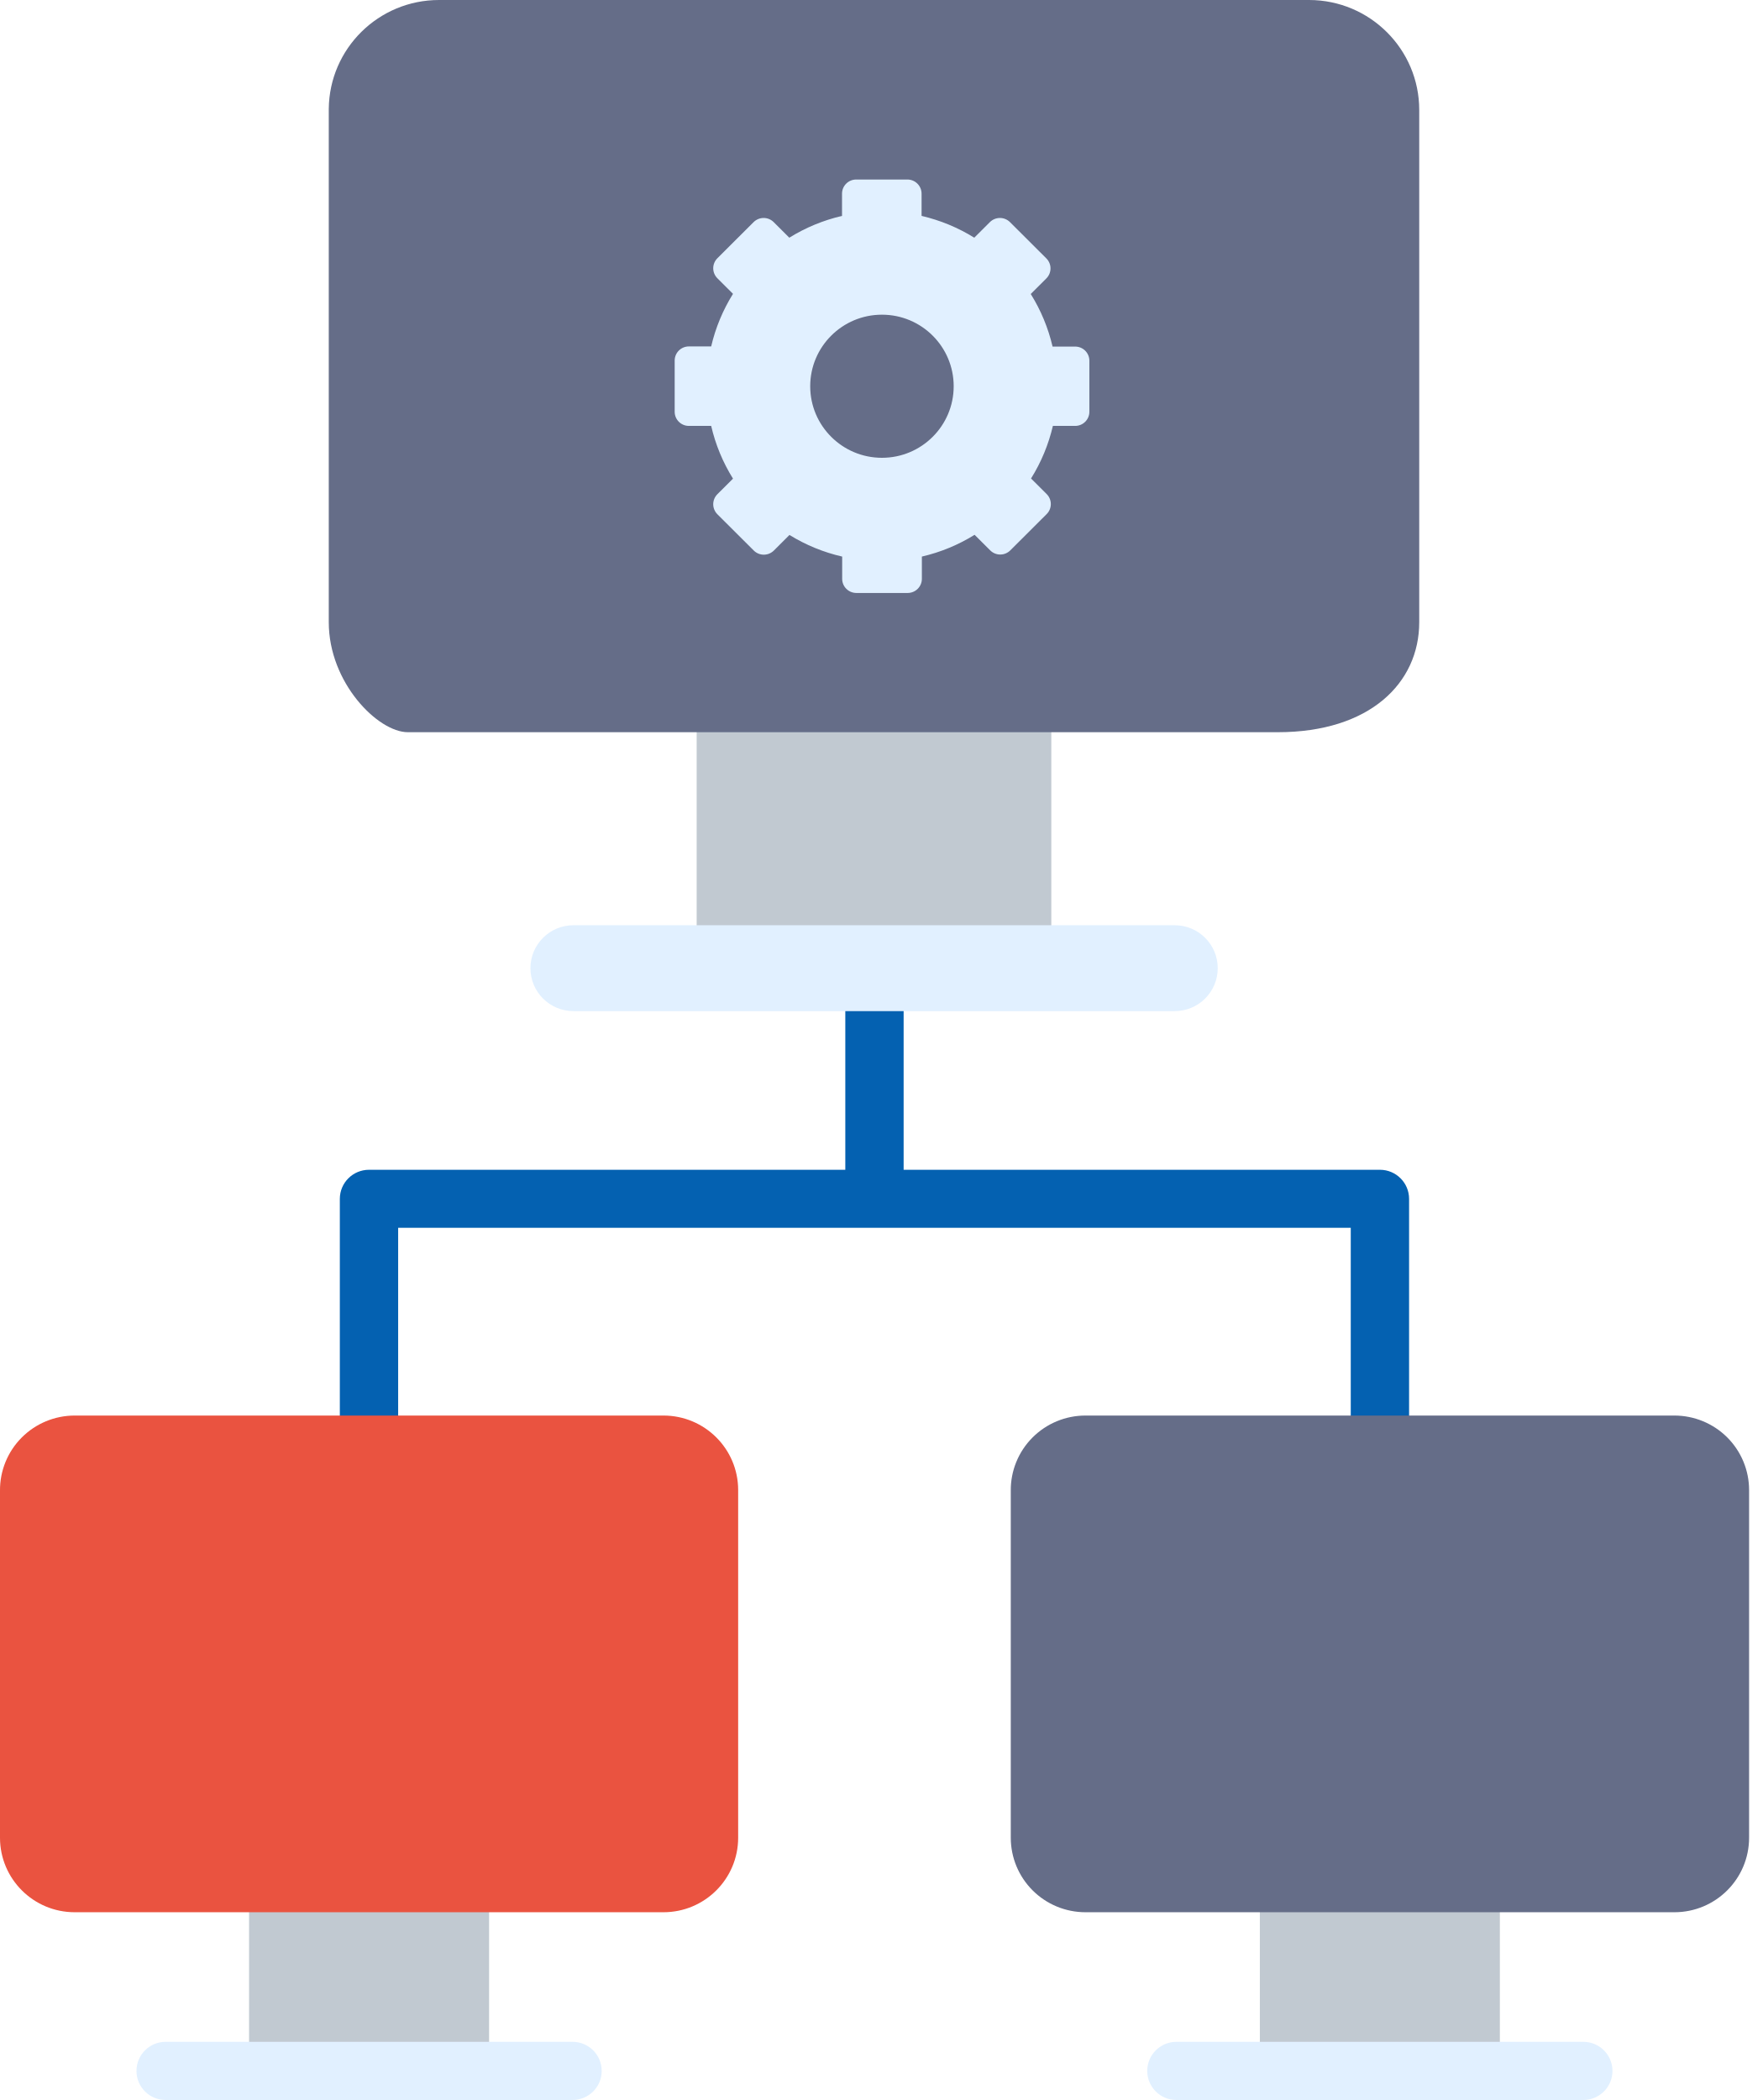
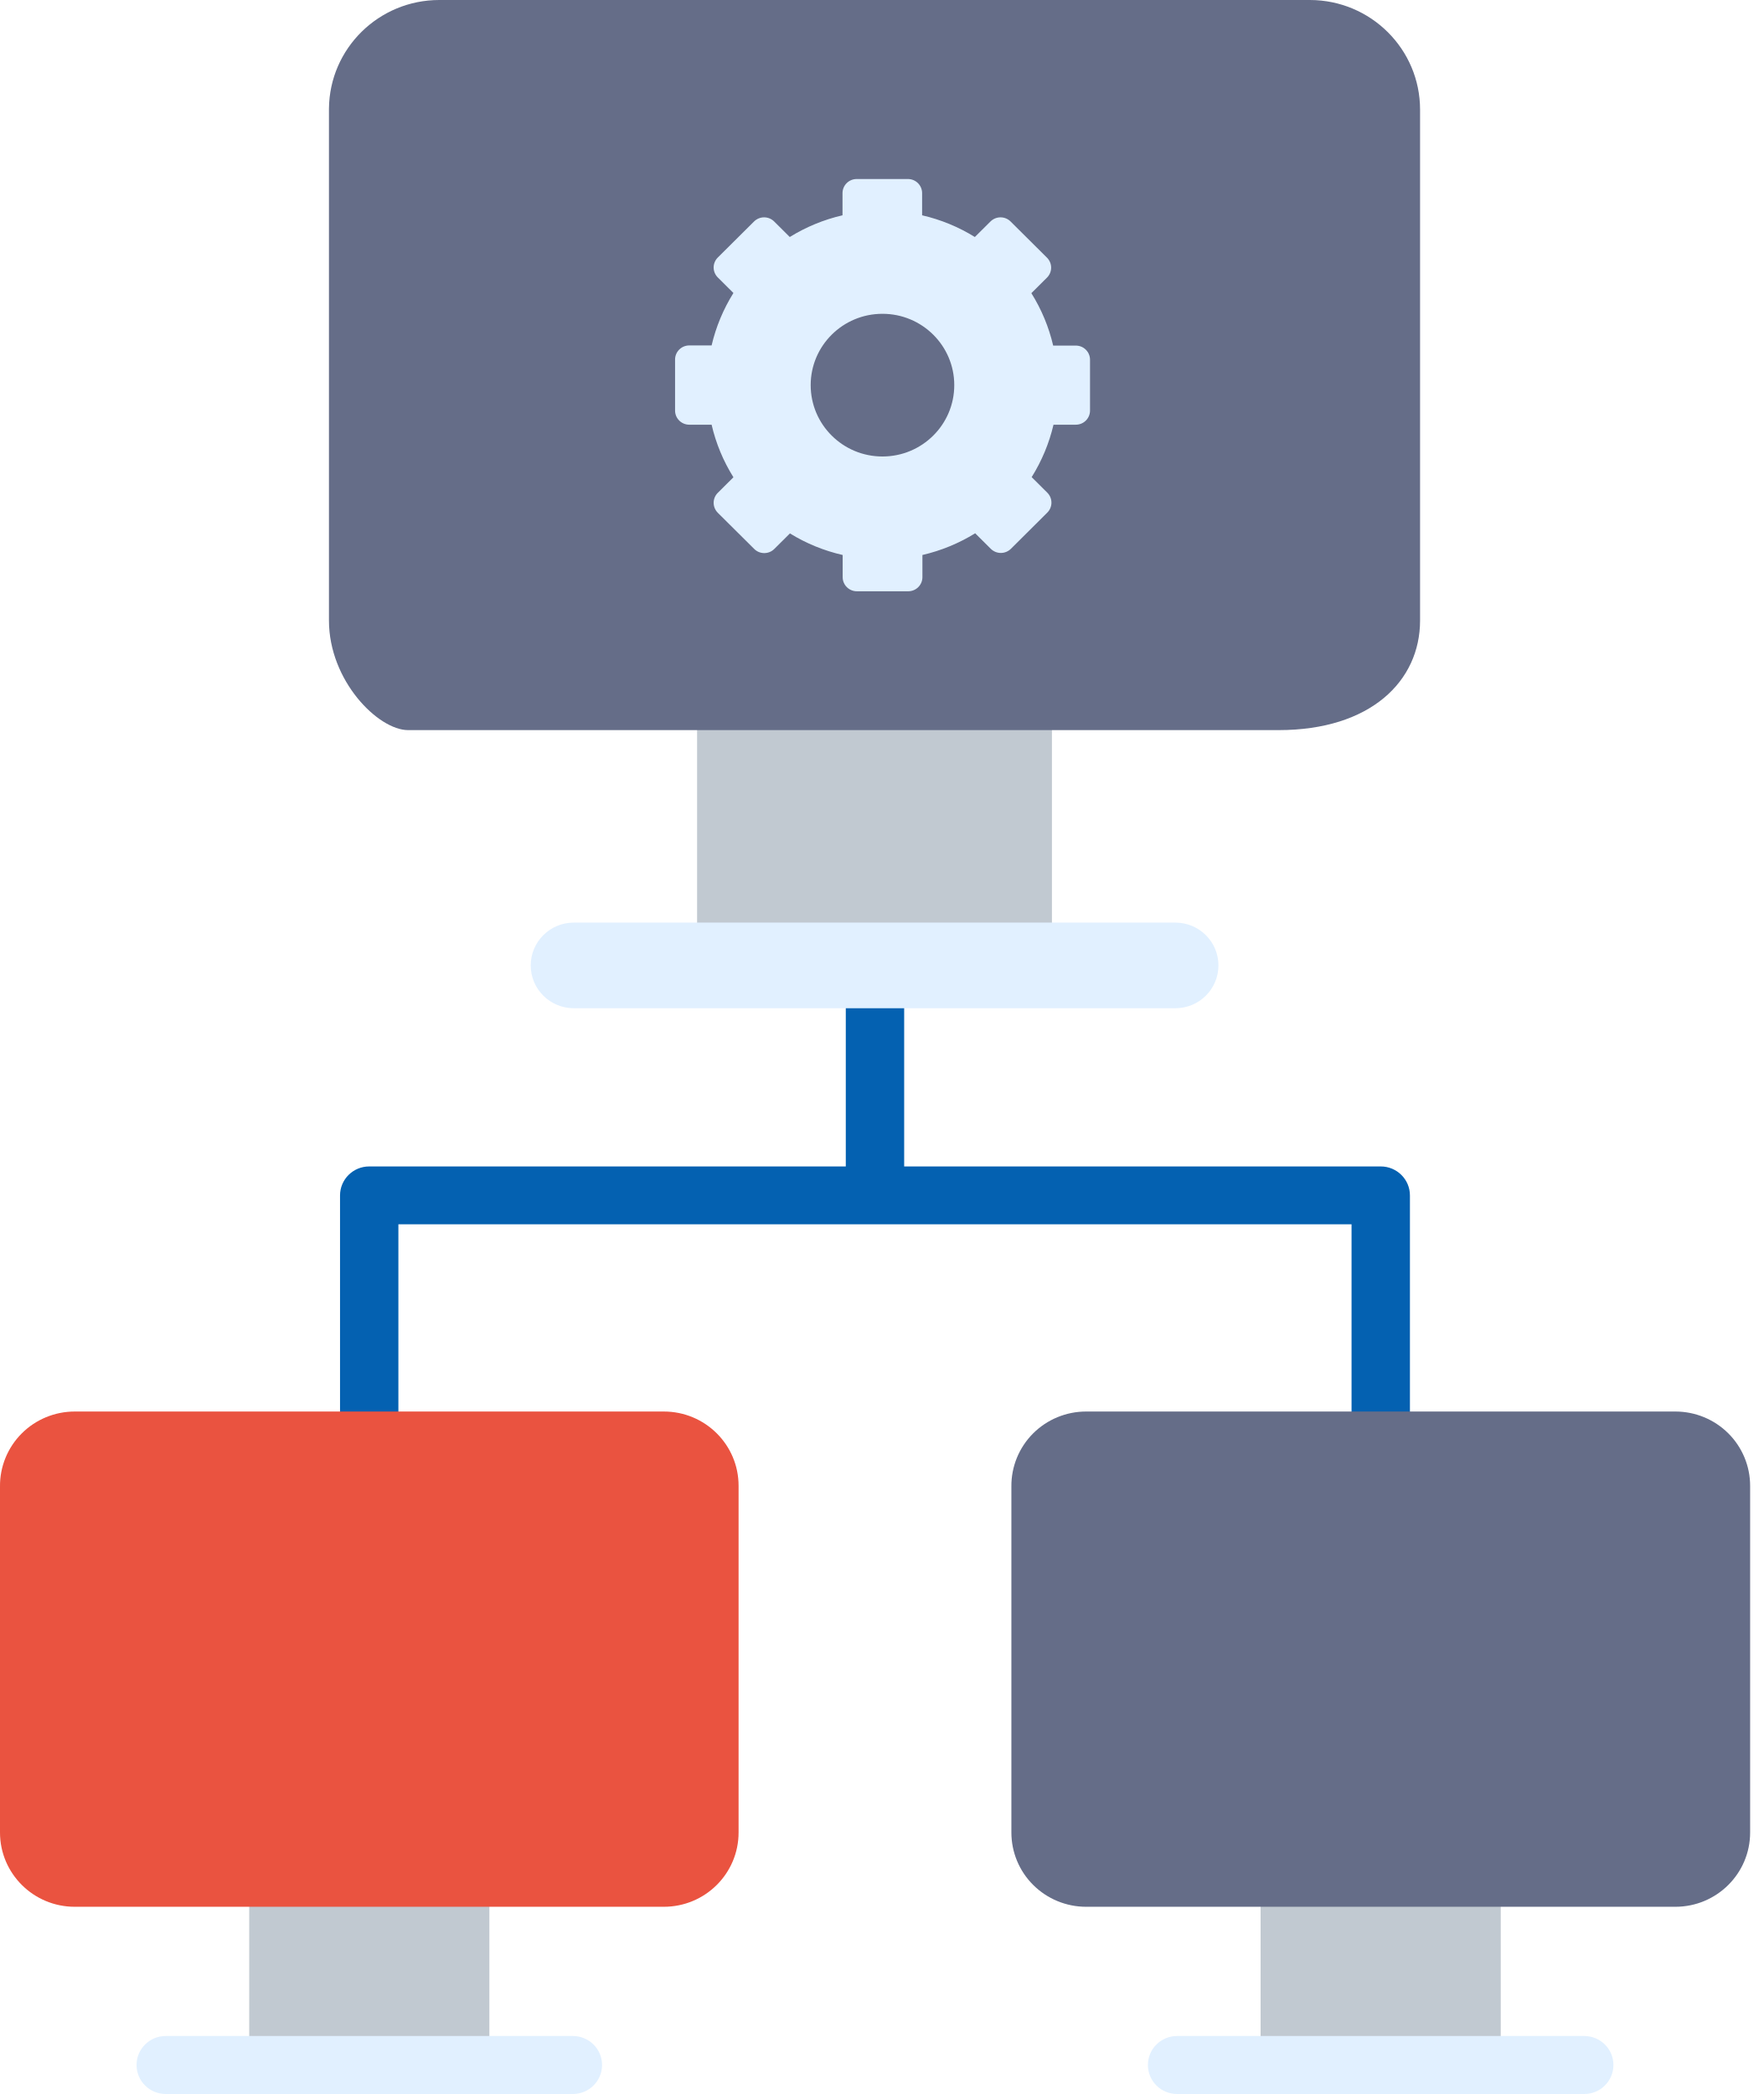
- <svg xmlns="http://www.w3.org/2000/svg" width="94px" height="112px" viewBox="0 0 94 112" version="1.1">
-   <defs />
+ <svg xmlns="http://www.w3.org/2000/svg" width="64px" height="76px" viewBox="0 0 64 76" version="1.1">
  <g id="design" stroke="none" stroke-width="1" fill="none" fill-rule="evenodd">
-     <g id="home-hovers-active-2" transform="translate(-604, -1186)" fill-rule="nonzero">
-       <g id="integration-color" transform="translate(604, 1186)">
-         <path d="M73.603,62.388 L48.198,62.388 L48.198,50.276 L45.087,50.276 L45.087,62.388 L19.682,62.388 C18.823,62.388 18.126,63.083 18.126,63.94 L18.126,77.595 L21.237,77.595 L21.237,65.483 L72.047,65.483 L72.047,77.595 L75.158,77.595 L75.158,63.94 C75.158,63.083 74.462,62.388 73.603,62.388 Z" id="Shape" fill="#0461B1" />
-         <rect id="Rectangle-path" fill="#C1C9D1" x="37.159" y="36.039" width="18.916" height="15.564" />
-         <path d="M62.656,53.926 L30.587,53.926 C29.319,53.926 28.292,52.901 28.292,51.636 C28.292,50.372 29.319,49.346 30.587,49.346 L62.656,49.346 C63.924,49.346 64.952,50.372 64.952,51.636 C64.952,52.901 63.924,53.926 62.656,53.926 Z" id="Shape" fill="#E1F0FF" />
-         <path d="M75.699,33.185 C75.699,36.429 73.062,39.051 68.154,39.051 L21.753,39.051 C20.164,39.051 17.536,36.421 17.536,33.185 L17.536,5.807 C17.568,2.591 20.191,-0 23.417,0 L69.826,0 C73.071,0.005 75.699,2.629 75.699,5.865 L75.699,33.185 Z" id="Shape" fill="#656D88" />
-         <rect id="Rectangle-path" fill="#C1C9D1" x="67.198" y="99.921" width="12.802" height="10.528" />
-         <path d="M84.459,112 L62.747,112 C61.888,112 61.192,111.305 61.192,110.449 C61.192,109.592 61.888,108.897 62.747,108.897 L84.45,108.897 C85.309,108.897 86.006,109.592 86.006,110.449 C86.006,111.305 85.309,112 84.45,112 L84.459,112 Z" id="Shape" fill="#E1F0FF" />
-         <path d="M93.293,98.012 C93.293,100.207 91.509,101.986 89.308,101.986 L57.897,101.986 C56.841,101.986 55.827,101.568 55.08,100.822 C54.333,100.077 53.913,99.066 53.913,98.012 L53.913,79.503 C53.904,78.444 54.32,77.424 55.068,76.672 C55.816,75.919 56.835,75.496 57.897,75.496 L89.308,75.496 C90.365,75.496 91.379,75.915 92.126,76.66 C92.873,77.405 93.293,78.416 93.293,79.47 L93.293,97.988 L93.293,98.012 Z" id="Shape" fill="#656D88" />
-         <rect id="Rectangle-path" fill="#C1C9D1" x="13.285" y="99.921" width="12.802" height="10.528" />
-         <path d="M30.538,112 L8.834,112 C7.975,112 7.279,111.305 7.279,110.449 C7.279,109.592 7.975,108.897 8.834,108.897 L30.538,108.897 C31.397,108.897 32.093,109.592 32.093,110.449 C32.093,111.305 31.397,112 30.538,112 Z" id="Shape" fill="#E1F0FF" />
-         <path d="M39.372,98.012 C39.372,100.207 37.588,101.986 35.387,101.986 L3.985,101.986 C1.784,101.986 -5.89290986e-16,100.207 -8.58796541e-16,98.012 L-8.58796541e-16,79.503 C-0.009,78.444 0.407,77.424 1.155,76.672 C1.903,75.919 2.922,75.496 3.985,75.496 L35.387,75.496 C37.588,75.496 39.372,77.275 39.372,79.47 L39.372,98.012 Z" id="Shape" fill="#EA5340" />
-         <path d="M57.332,18.484 L56.142,18.484 C55.911,17.492 55.518,16.545 54.978,15.68 L55.809,14.85 C55.952,14.709 56.032,14.516 56.032,14.315 C56.032,14.114 55.952,13.922 55.809,13.78 L53.871,11.847 C53.729,11.705 53.536,11.625 53.335,11.625 C53.133,11.625 52.94,11.705 52.798,11.847 L51.966,12.677 C51.099,12.138 50.149,11.746 49.155,11.515 L49.155,10.329 C49.155,9.912 48.816,9.574 48.398,9.574 L45.669,9.574 C45.251,9.574 44.912,9.912 44.912,10.329 L44.912,11.515 C43.917,11.746 42.967,12.138 42.1,12.677 L41.268,11.847 C41.126,11.705 40.933,11.625 40.732,11.625 C40.531,11.625 40.337,11.705 40.195,11.847 L38.265,13.772 C38.123,13.914 38.042,14.106 38.042,14.307 C38.042,14.508 38.123,14.7 38.265,14.842 L39.097,15.672 C38.557,16.536 38.164,17.484 37.933,18.476 L36.743,18.476 C36.325,18.476 35.986,18.814 35.986,19.231 L35.986,21.96 C35.986,22.377 36.325,22.715 36.743,22.715 L37.933,22.715 C38.163,23.71 38.556,24.661 39.097,25.528 L38.265,26.357 C38.123,26.499 38.042,26.692 38.042,26.892 C38.042,27.093 38.123,27.286 38.265,27.428 L40.204,29.361 C40.346,29.503 40.539,29.583 40.74,29.583 C40.942,29.583 41.135,29.503 41.277,29.361 L42.109,28.531 C42.976,29.067 43.926,29.456 44.92,29.684 L44.92,30.871 C44.92,31.287 45.259,31.625 45.677,31.625 L48.414,31.625 C48.832,31.625 49.171,31.287 49.171,30.871 L49.171,29.684 C50.166,29.454 51.116,29.061 51.983,28.523 L52.815,29.352 C52.957,29.495 53.15,29.575 53.351,29.575 C53.553,29.575 53.746,29.495 53.888,29.352 L55.826,27.419 C55.969,27.278 56.049,27.085 56.049,26.884 C56.049,26.683 55.969,26.491 55.826,26.349 L54.994,25.519 C55.534,24.655 55.927,23.707 56.159,22.715 L57.348,22.715 C57.766,22.715 58.105,22.377 58.105,21.96 L58.105,19.239 C58.105,19.036 58.023,18.841 57.878,18.699 C57.732,18.557 57.535,18.48 57.332,18.484 Z M47.042,24.416 C44.928,24.416 43.215,22.707 43.215,20.6 C43.215,18.492 44.928,16.783 47.042,16.783 C49.155,16.783 50.868,18.492 50.868,20.6 C50.868,22.707 49.155,24.416 47.042,24.416 Z" id="Shape" fill="#E1F0FF" />
+     <g id="home-2-hover" transform="translate(-628, -817)" fill-rule="nonzero">
+       <g id="integration-color" transform="translate(628, 817)">
+         <g>
+           <path d="M50.113,42.335 L32.816,42.335 L32.816,34.116 L30.697,34.116 L30.697,42.335 L13.4,42.335 C12.815,42.335 12.341,42.806 12.341,43.388 L12.341,52.654 L14.459,52.654 L14.459,44.435 L49.053,44.435 L49.053,52.654 L51.172,52.654 L51.172,43.388 C51.172,42.806 50.697,42.335 50.113,42.335 Z" id="Shape" fill="#0461B1" />
+           <polygon id="Rectangle-path" fill="#C1C9D1" points="25.3 24.455 38.179 24.455 38.179 35.016 25.3 35.016" />
+           <path d="M42.659,36.593 L20.825,36.593 C19.962,36.593 19.262,35.897 19.262,35.039 C19.262,34.181 19.962,33.485 20.825,33.485 L42.659,33.485 C43.522,33.485 44.222,34.181 44.222,35.039 C44.222,35.897 43.522,36.593 42.659,36.593 Z" id="Shape" fill="#E1F0FF" />
+           <path d="M51.54,22.519 C51.54,24.72 49.744,26.499 46.403,26.499 L14.811,26.499 C13.729,26.499 11.939,24.714 11.939,22.519 L11.939,3.941 C11.961,1.758 13.747,-0 15.943,-1.3500312e-13 L47.541,-1.3500312e-13 C49.751,0.003 51.54,1.784 51.54,3.98 L51.54,22.519 Z" id="Shape" fill="#656D88" />
+           <rect id="Rectangle-path" fill="#C1C9D1" x="45.752" y="67.803" width="8.716" height="7.144" />
+           <path d="M57.504,76 L42.721,76 C42.136,76 41.662,75.529 41.662,74.947 C41.662,74.366 42.136,73.895 42.721,73.895 L57.498,73.895 C58.083,73.895 58.557,74.366 58.557,74.947 C58.557,75.529 58.083,76 57.498,76 L57.504,76 Z" id="Shape" fill="#E1F0FF" />
+           <path d="M63.519,66.508 C63.519,67.998 62.304,69.205 60.806,69.205 L39.419,69.205 C38.7,69.205 38.01,68.921 37.501,68.415 C36.992,67.91 36.707,67.224 36.707,66.508 L36.707,53.949 C36.701,53.23 36.984,52.538 37.493,52.027 C38.003,51.517 38.696,51.23 39.419,51.23 L60.806,51.23 C61.525,51.23 62.215,51.514 62.724,52.019 C63.233,52.525 63.519,53.211 63.519,53.926 L63.519,66.492 L63.519,66.508 Z" id="Shape" fill="#656D88" />
+           <rect id="Rectangle-path" fill="#C1C9D1" x="9.045" y="67.803" width="8.716" height="7.144" />
+           <path d="M20.792,76 L6.015,76 C5.43,76 4.956,75.529 4.956,74.947 C4.956,74.366 5.43,73.895 6.015,73.895 L20.792,73.895 C21.376,73.895 21.851,74.366 21.851,74.947 C21.851,75.529 21.376,76 20.792,76 Z" id="Shape" fill="#E1F0FF" />
+           <path d="M26.806,66.508 C26.806,67.998 25.592,69.205 24.093,69.205 L2.713,69.205 C1.215,69.205 3.06613594e-14,67.998 3.04778582e-14,66.508 L3.04778582e-14,53.949 C-0.006,53.23 0.277,52.538 0.787,52.027 C1.296,51.517 1.989,51.23 2.713,51.23 L24.093,51.23 C25.592,51.23 26.806,52.437 26.806,53.926 L26.806,66.508 Z" id="Shape" fill="#EA5340" />
+           <path d="M39.034,12.543 L38.224,12.543 C38.067,11.87 37.799,11.227 37.432,10.64 L37.998,10.077 C38.095,9.981 38.15,9.85 38.15,9.714 C38.15,9.578 38.095,9.447 37.998,9.351 L36.678,8.039 C36.582,7.943 36.45,7.888 36.313,7.888 C36.176,7.888 36.044,7.943 35.948,8.039 L35.381,8.602 C34.791,8.237 34.144,7.97 33.467,7.814 L33.467,7.009 C33.467,6.726 33.236,6.497 32.952,6.497 L31.094,6.497 C30.809,6.497 30.578,6.726 30.578,7.009 L30.578,7.814 C29.901,7.97 29.254,8.237 28.664,8.602 L28.098,8.039 C28.001,7.943 27.87,7.888 27.732,7.888 C27.595,7.888 27.464,7.943 27.367,8.039 L26.053,9.345 C25.956,9.441 25.901,9.572 25.901,9.708 C25.901,9.845 25.956,9.975 26.053,10.071 L26.619,10.634 C26.252,11.221 25.984,11.864 25.827,12.537 L25.017,12.537 C24.732,12.537 24.501,12.767 24.501,13.049 L24.501,14.902 C24.501,15.185 24.732,15.414 25.017,15.414 L25.827,15.414 C25.983,16.089 26.251,16.734 26.619,17.322 L26.053,17.885 C25.956,17.981 25.901,18.112 25.901,18.248 C25.901,18.385 25.956,18.515 26.053,18.612 L27.373,19.923 C27.469,20.02 27.601,20.074 27.738,20.074 C27.875,20.074 28.007,20.02 28.103,19.923 L28.67,19.36 C29.26,19.724 29.907,19.988 30.584,20.143 L30.584,20.948 C30.584,21.231 30.815,21.46 31.099,21.46 L32.963,21.46 C33.247,21.46 33.478,21.231 33.478,20.948 L33.478,20.143 C34.156,19.986 34.802,19.72 35.393,19.355 L35.959,19.918 C36.056,20.014 36.187,20.069 36.324,20.069 C36.461,20.069 36.593,20.014 36.69,19.918 L38.009,18.606 C38.106,18.51 38.161,18.379 38.161,18.243 C38.161,18.107 38.106,17.976 38.009,17.88 L37.443,17.317 C37.81,16.73 38.078,16.087 38.236,15.414 L39.046,15.414 C39.33,15.414 39.561,15.185 39.561,14.902 L39.561,13.055 C39.561,12.917 39.505,12.785 39.406,12.689 C39.307,12.592 39.173,12.54 39.034,12.543 Z M32.028,16.568 C30.589,16.568 29.423,15.409 29.423,13.978 C29.423,12.548 30.589,11.389 32.028,11.389 C33.467,11.389 34.634,12.548 34.634,13.978 C34.634,15.409 33.467,16.568 32.028,16.568 Z" id="Shape" fill="#E1F0FF" />
+         </g>
      </g>
    </g>
  </g>
</svg>
